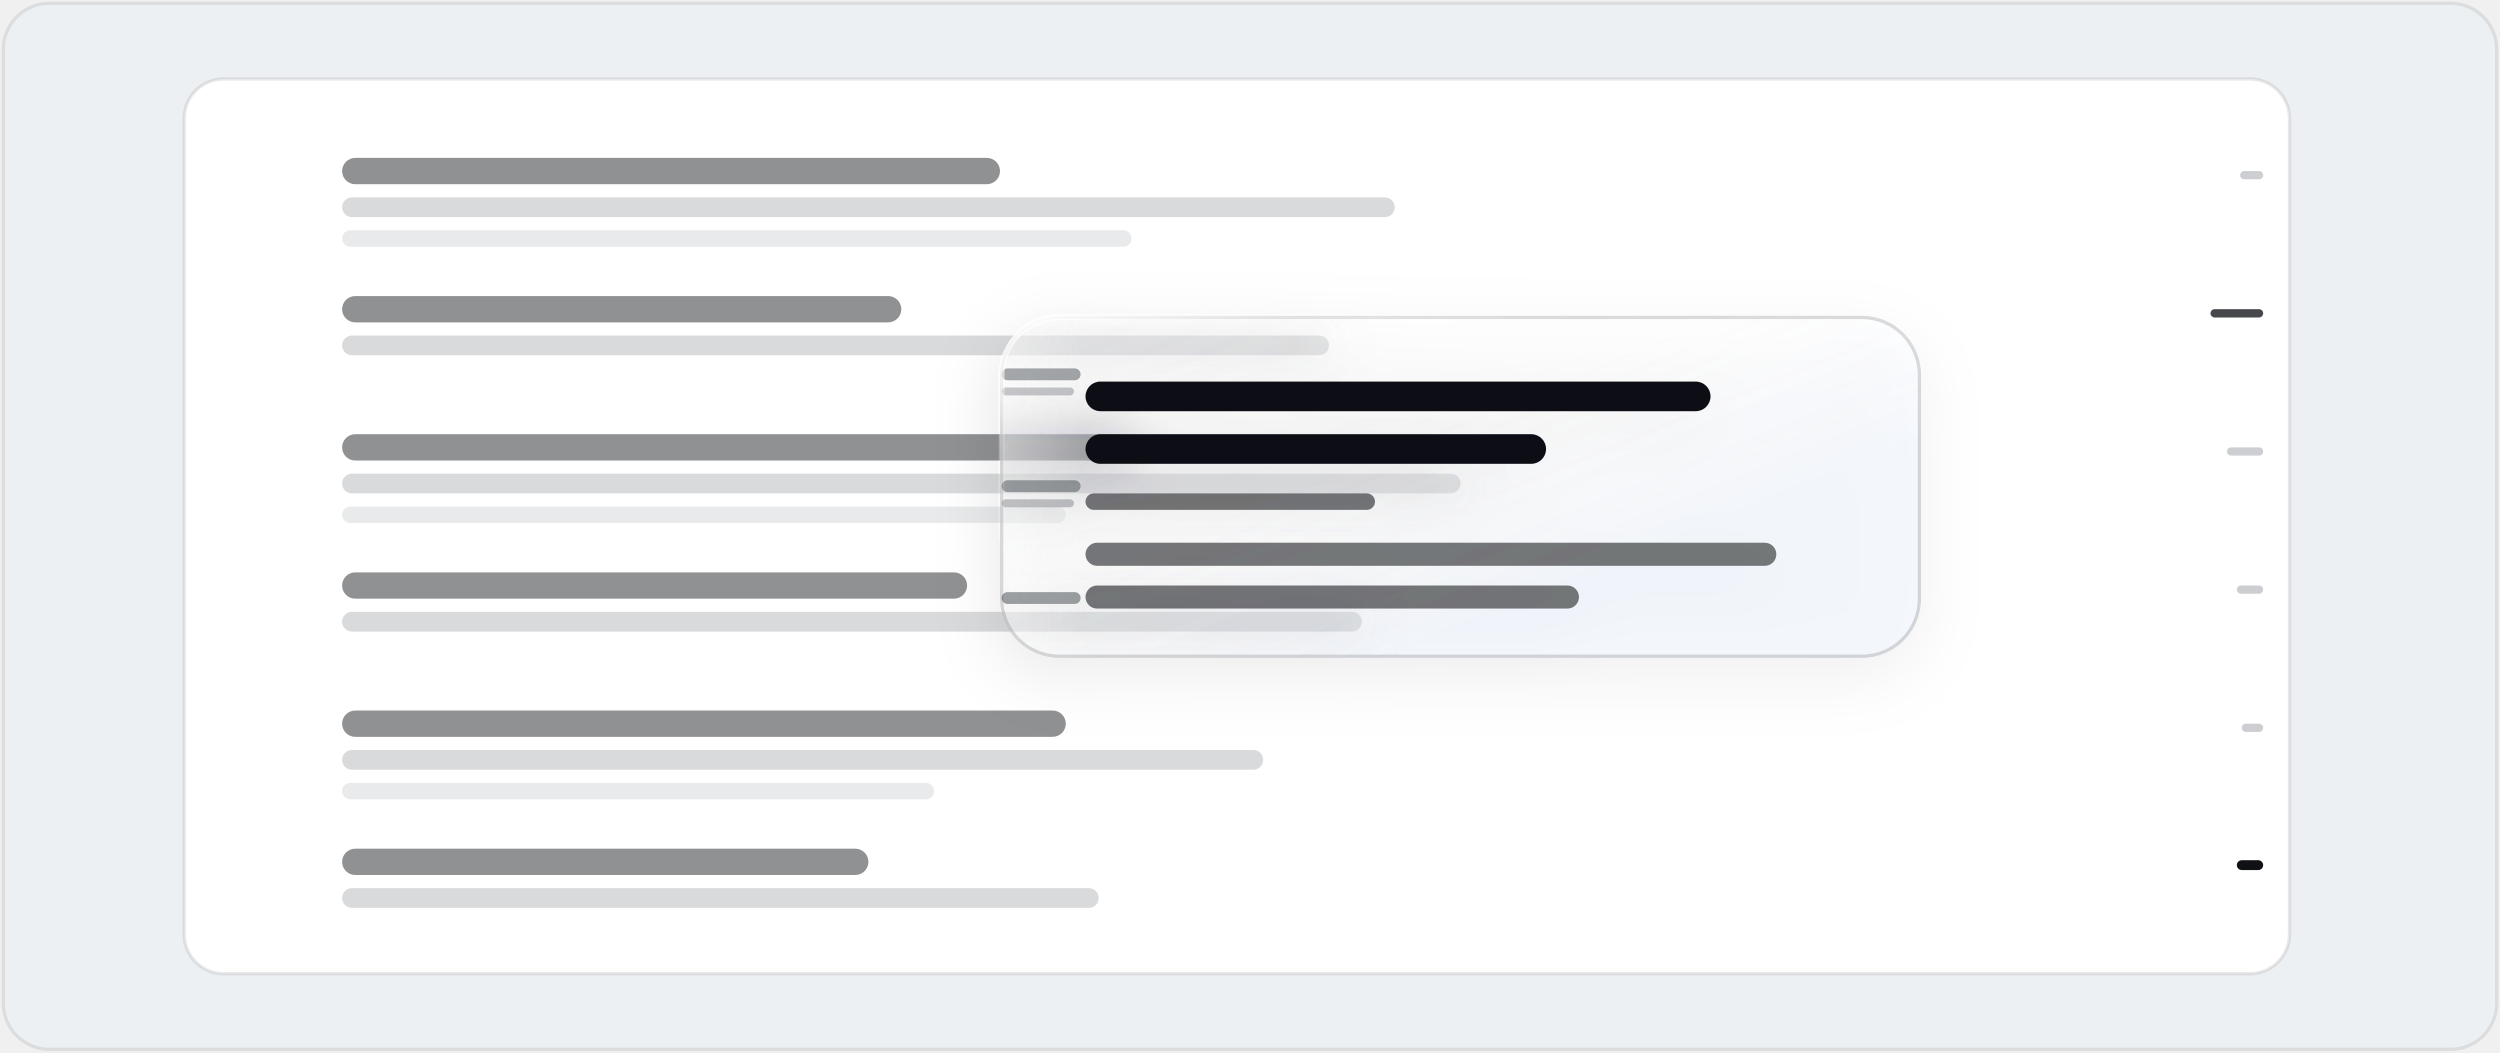
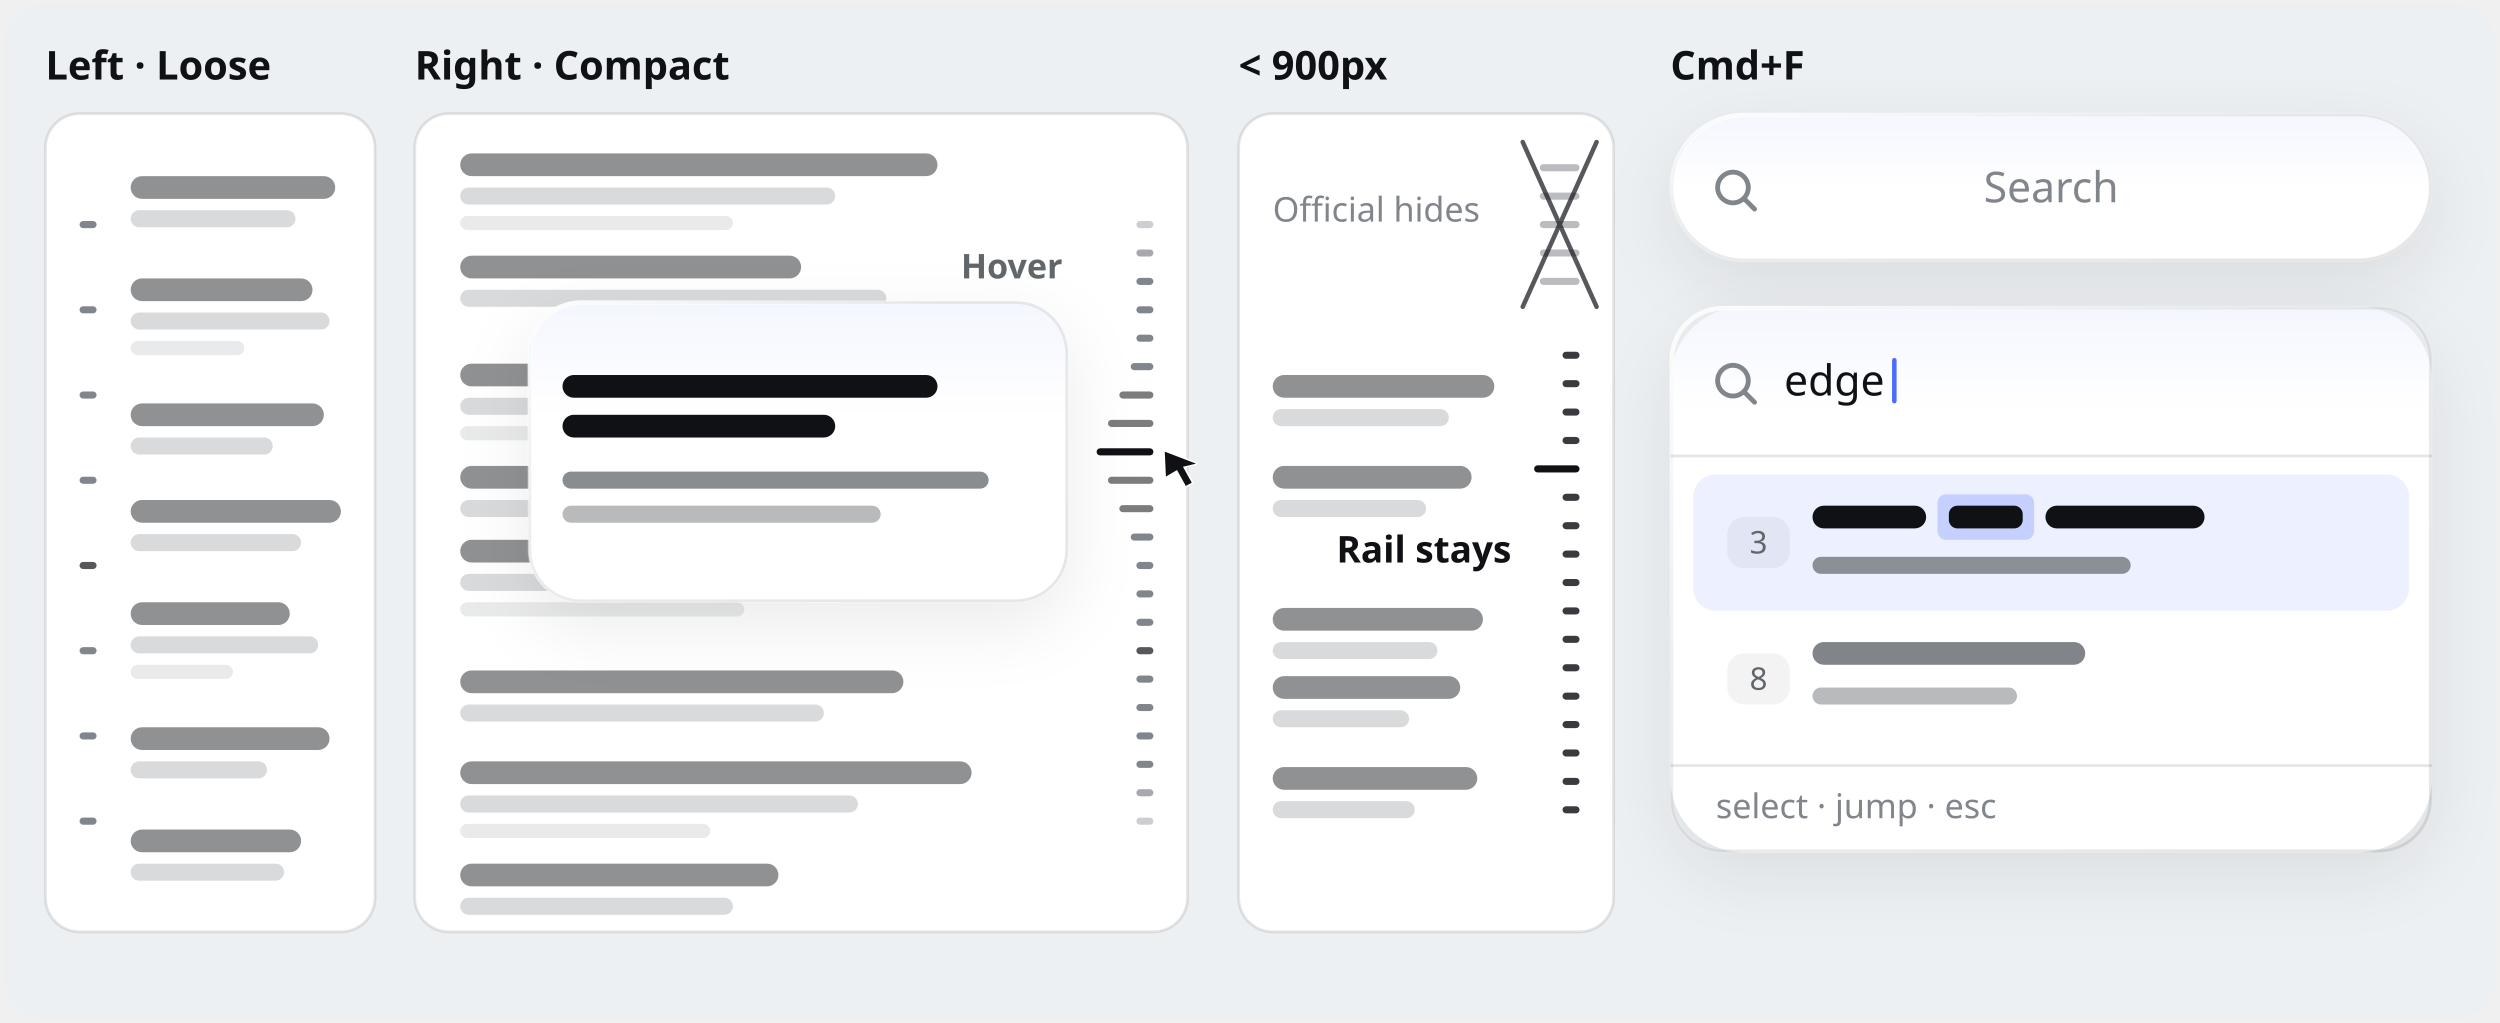
- <svg xmlns="http://www.w3.org/2000/svg" viewBox="0 0 760 320" width="760" height="320" role="img" aria-label="Turn outline rail: hover wave and per-turn liquid-glass preview card">
+ <svg xmlns="http://www.w3.org/2000/svg" viewBox="0 0 880 360" width="880" height="360" role="img" aria-label="Turn rail on the conversation edge with a hover preview. Left or right, compact or loose. Under 900px the official UI hides and the rail stays. Cmd+F opens a 52px capsule into a result card.">
  <style>
-     .scene { fill: #edf0f3; stroke: rgba(0, 0, 0, .08); }
-     .ink   { fill: #0f1115; }
-     .surface { fill: #ffffff; stroke: rgba(0, 0, 0, .09); }
-     .prompt  { fill: rgba(15, 17, 21, .46); }
-     .resp    { fill: rgba(97, 102, 107, .24); }
-     .respDim { fill: rgba(97, 102, 107, .14); }
-     .card    { fill: rgba(255, 255, 255, .28); }
-     .cardSub { fill: rgba(15, 17, 21, .55); }
-     .cardRing { stroke: rgba(0, 0, 0, .14); fill: none; }
-     .glint   { fill: url(#heroGlint); }
-     .sheen   { fill: url(#heroSheen); }
-     .rim     { stroke: url(#heroRim); }
-     .foldBar { fill: rgba(97,102,107,.62); } .foldBar2 { fill: rgba(97,102,107,.38); }
-     .markIdle  { fill: rgba(129, 133, 140, .40); }
-     .markOn    { fill: #0f1115; }
-     .markHot   { fill: rgba(15, 17, 21, .70); }
-     @media (prefers-color-scheme: dark) {
-       .scene { fill: #101113; stroke: rgba(255, 255, 255, .09); }
-       .ink   { fill: #f9fafb; }
-       .surface { fill: #1c1d1f; stroke: rgba(255, 255, 255, .10); }
-       .prompt  { fill: rgba(249, 250, 251, .44); }
-       .resp    { fill: rgba(166, 171, 178, .24); }
-       .respDim { fill: rgba(166, 171, 178, .14); }
-       .card    { fill: rgba(35, 35, 36, .32); }
-       .cardSub { fill: rgba(249, 250, 251, .58); }
-       .cardRing { stroke: rgba(255, 255, 255, .15); fill: none; }
-       .glint   { fill: url(#heroGlintD); }
-       .rim     { stroke: url(#heroRimD); }
-       .foldBar { fill: rgba(166,171,178,.85); } .foldBar2 { fill: rgba(166,171,178,.5); }
-       .markIdle  { fill: rgba(173, 178, 184, .38); }
-       .markOn    { fill: #f9fafb; }
-       .markHot   { fill: #d9dde2; }
-     }
-     text { font-family: ui-sans-serif, system-ui, -apple-system, "Segoe UI", sans-serif; }
+     text { font-family: system-ui, sans-serif; }
+     .scene { fill: #edf0f3; }
+     .col { fill: #fff; stroke: rgba(0,0,0,.1); stroke-width: 1; }
+     .prompt { fill: rgba(15,17,21,.46); }
+     .resp { fill: rgba(97,102,107,.24); }
+     .dim { fill: rgba(97,102,107,.14); }
+     .idle { fill: #81858c; }
+     .on { fill: #0f1115; fill-opacity: .7; }
+     .hot { fill: #0f1115; }
+     .near { fill: #0f1115; fill-opacity: .55; }
+     .stay { fill: #0f1115; fill-opacity: .82; }
+     .ghost { fill: #81858c; fill-opacity: .55; }
+     .ink { fill: #0f1115; }
+     .mute { fill: #81858c; }
+     .sub { fill: #61666b; }
+     .card { fill: #fff; }
  </style>
  <defs>
-     <radialGradient id="heroGlint" gradientUnits="userSpaceOnUse" cx="330" cy="110" r="70" gradientTransform="scale(1,0.5)">
-       <stop offset="0%" stop-color="rgba(255,255,255,.34)" />
-       <stop offset="45%" stop-color="rgba(255,255,255,.09)" />
-       <stop offset="70%" stop-color="rgba(255,255,255,0)" />
-     </radialGradient>
-     <radialGradient id="heroGlintD" gradientUnits="userSpaceOnUse" cx="330" cy="110" r="70" gradientTransform="scale(1,0.5)">
-       <stop offset="0%" stop-color="rgba(255,255,255,.12)" />
-       <stop offset="45%" stop-color="rgba(255,255,255,.05)" />
-       <stop offset="70%" stop-color="rgba(255,255,255,0)" />
-     </radialGradient>
-     <linearGradient id="heroSheen" x1="0" y1="0" x2=".74" y2=".67">
-       <stop offset="0%" stop-color="rgba(255,255,255,.12)" />
-       <stop offset="50%" stop-color="rgba(255,255,255,0)" />
-       <stop offset="100%" stop-color="rgba(120,170,255,.06)" />
+     <filter id="lift" x="-35%" y="-40%" width="170%" height="190%" color-interpolation-filters="sRGB">
+       <feDropShadow dx="0" dy="1" stdDeviation="1" flood-color="#000" flood-opacity=".16" />
+       <feDropShadow dx="0" dy="8" stdDeviation="12" flood-color="#000" flood-opacity=".08" />
+     </filter>
+     <linearGradient id="rim" x1="0" y1="0" x2=".85" y2=".9">
+       <stop offset="0" stop-color="#fff" stop-opacity=".95" />
+       <stop offset=".42" stop-color="#fff" stop-opacity=".28" />
+       <stop offset="1" stop-color="#fff" stop-opacity="0" />
    </linearGradient>
-     <linearGradient id="heroRim" x1="0" y1="0" x2=".74" y2=".67">
-       <stop offset="0%" stop-color="rgba(255,255,255,1)" />
-       <stop offset="22%" stop-color="rgba(255,255,255,.3)" />
-       <stop offset="45%" stop-color="rgba(255,255,255,0)" />
+     <linearGradient id="sheen" x1="0" y1="0" x2="0" y2="1">
+       <stop offset="0" stop-color="#4d6bfe" stop-opacity=".06" />
+       <stop offset="1" stop-color="#4d6bfe" stop-opacity="0" />
    </linearGradient>
-     <linearGradient id="heroRimD" x1="0" y1="0" x2=".74" y2=".67">
-       <stop offset="0%" stop-color="rgba(249,250,251,.72)" />
-       <stop offset="22%" stop-color="rgba(249,250,251,.18)" />
-       <stop offset="45%" stop-color="rgba(249,250,251,0)" />
-     </linearGradient>
-     <linearGradient id="heroFold" x1="0" y1="0" x2="1" y2="0">
-       <stop offset="0%" stop-color="rgba(255,255,255,.34)" />
-       <stop offset="100%" stop-color="rgba(255,255,255,0)" />
-     </linearGradient>
-     <filter id="heroLens">
-       <feGaussianBlur stdDeviation="8" />
-       <feColorMatrix type="saturate" values="1.6" />
-     </filter>
-     <filter id="cardShadow" x="-20%" y="-20%" width="140%" height="150%">
-       <feDropShadow dx="0" dy="6" stdDeviation="10" flood-color="rgba(0,0,0,.18)" flood-opacity="1" />
-     </filter>
-     <clipPath id="clipCard">
-       <rect x="304" y="96" width="280" height="104" rx="18" />
+     <clipPath id="clipPrev">
+       <rect x="186" y="106" width="190" height="106" rx="18.4" />
+     </clipPath>
+     <clipPath id="clipSearch">
+       <rect x="588" y="108" width="268" height="192" rx="26" />
+     </clipPath>
+     <clipPath id="clipCap">
+       <rect x="588" y="40" width="268" height="52" rx="26" />
    </clipPath>
  </defs>
-   <rect class="scene" x="1" y="1" width="758" height="318" rx="14" />
-   <rect class="surface" x="56" y="24" width="640" height="272" rx="12" />
-   <g>
-     <rect class="prompt" x="104" y="48" width="200" height="8" rx="4" />
-     <rect class="resp" x="104" y="60" width="320" height="6" rx="3" />
-     <rect class="respDim" x="104" y="70" width="240" height="5" rx="2.5" />
-     <rect class="prompt" x="104" y="90" width="170" height="8" rx="4" />
-     <rect class="resp" x="104" y="102" width="300" height="6" rx="3" />
-     <rect class="prompt" x="104" y="132" width="240" height="8" rx="4" />
-     <rect class="resp" x="104" y="144" width="340" height="6" rx="3" />
-     <rect class="respDim" x="104" y="154" width="220" height="5" rx="2.5" />
-     <rect class="prompt" x="104" y="174" width="190" height="8" rx="4" />
-     <rect class="resp" x="104" y="186" width="310" height="6" rx="3" />
-     <rect class="prompt" x="104" y="216" width="220" height="8" rx="4" />
-     <rect class="resp" x="104" y="228" width="280" height="6" rx="3" />
-     <rect class="respDim" x="104" y="238" width="180" height="5" rx="2.5" />
-     <rect class="prompt" x="104" y="258" width="160" height="8" rx="4" />
-     <rect class="resp" x="104" y="270" width="230" height="6" rx="3" />
-   </g>
-   <g id="card">
-     <animateTransform attributeName="transform" type="translate" values="0 0; 0 0; 0 38; 0 38; 0 38; 0 38; 0 0" keyTimes="0; .34; .42; .66; .74; .90; 1" dur="4.2s" repeatCount="indefinite" />
-     <animate attributeName="opacity" values="1; 1; 1; 1; 0; 0; 1" keyTimes="0; .34; .42; .66; .74; .90; 1" dur="4.2s" repeatCount="indefinite" />
-     <g filter="url(#cardShadow)">
-       <g clip-path="url(#clipCard)">
-         <g filter="url(#heroLens)">
-           <rect class="prompt" x="104" y="90" width="170" height="8" rx="4" />
-           <rect class="resp" x="104" y="102" width="300" height="6" rx="3" />
-           <rect class="prompt" x="104" y="132" width="240" height="8" rx="4" />
-           <rect class="resp" x="104" y="144" width="340" height="6" rx="3" />
-           <rect class="respDim" x="104" y="154" width="220" height="5" rx="2.5" />
-           <rect class="prompt" x="104" y="174" width="190" height="8" rx="4" />
-           <rect class="resp" x="104" y="186" width="310" height="6" rx="3" />
-         </g>
-         <rect class="card" x="304" y="96" width="280" height="104" rx="18" />
-         <rect x="304" y="96" width="26" height="104" fill="url(#heroFold)" />
-         <rect class="foldBar" x="304.5" y="112" width="24" height="3.6" rx="1.8" />
-         <rect class="foldBar2" x="304.5" y="117.8" width="22" height="2.4" rx="1.2" />
-         <rect class="foldBar" x="304.5" y="146" width="24" height="3.6" rx="1.8" />
-         <rect class="foldBar2" x="304.5" y="151.8" width="22" height="2.4" rx="1.2" />
-         <rect class="foldBar" x="304.5" y="180" width="24" height="3.6" rx="1.8" />
-         <rect class="glint" x="304" y="96" width="280" height="104" rx="18" />
-         <rect class="sheen" x="304" y="96" width="280" height="104" rx="18" />
-       </g>
-       <rect class="cardRing" x="304.5" y="96.5" width="279" height="103" rx="17.5" stroke-width="1" />
-       <rect x="304.5" y="96.5" width="279" height="103" rx="17.5" fill="none" class="rim" stroke-width="1.7" />
-       <rect class="ink" x="330" y="116" width="190" height="9" rx="4.5" />
-       <rect class="ink" x="330" y="132" width="140" height="9" rx="4.5" />
-       <rect class="cardSub" x="330" y="150" width="88" height="5" rx="2.5" />
-       <rect class="cardSub" x="330" y="165" width="210" height="7" rx="3.5" />
-       <rect class="cardSub" x="330" y="178" width="150" height="7" rx="3.5" />
-     </g>
-   </g>
-   <g>
-     <rect class="markIdle" x="681" y="52" width="7" height="2.5" rx="1.25">
-       <animate attributeName="width" values="7;7;9;9;7;7" keyTimes="0;.34;.42;.66;.74;1" dur="4.2s" repeatCount="indefinite" />
-       <animate attributeName="x" values="681;681;679;679;681;681" keyTimes="0;.34;.42;.66;.74;1" dur="4.2s" repeatCount="indefinite" />
-     </rect>
-     <rect class="markIdle" x="672" y="94" width="16" height="2.5" rx="1.25">
-       <animate attributeName="width" values="16;16;14;14;16;16" keyTimes="0;.34;.42;.66;.74;1" dur="4.2s" repeatCount="indefinite" />
-       <animate attributeName="x" values="672;672;674;674;672;672" keyTimes="0;.34;.42;.66;.74;1" dur="4.2s" repeatCount="indefinite" />
-     </rect>
-     <rect class="markHot" x="672" y="94" width="16" height="2.5" rx="1.25">
-       <animate attributeName="opacity" values="1;1;0;0;1;1" keyTimes="0;.34;.42;.66;.74;1" dur="4.2s" repeatCount="indefinite" />
-       <animate attributeName="width" values="16;16;14;14;16;16" keyTimes="0;.34;.42;.66;.74;1" dur="4.2s" repeatCount="indefinite" />
-       <animate attributeName="x" values="672;672;674;674;672;672" keyTimes="0;.34;.42;.66;.74;1" dur="4.2s" repeatCount="indefinite" />
-     </rect>
-     <rect class="markIdle" x="677" y="136" width="11" height="2.5" rx="1.25">
-       <animate attributeName="width" values="11;11;22;22;11;11" keyTimes="0;.34;.42;.66;.74;1" dur="4.2s" repeatCount="indefinite" />
-       <animate attributeName="x" values="677;677;666;666;677;677" keyTimes="0;.34;.42;.66;.74;1" dur="4.2s" repeatCount="indefinite" />
-     </rect>
-     <rect class="markHot" x="677" y="136" width="11" height="2.5" rx="1.25" opacity="0">
-       <animate attributeName="opacity" values="0;0;1;1;0;0" keyTimes="0;.34;.42;.66;.74;1" dur="4.2s" repeatCount="indefinite" />
-       <animate attributeName="width" values="11;11;22;22;11;11" keyTimes="0;.34;.42;.66;.74;1" dur="4.2s" repeatCount="indefinite" />
-       <animate attributeName="x" values="677;677;666;666;677;677" keyTimes="0;.34;.42;.66;.74;1" dur="4.2s" repeatCount="indefinite" />
-     </rect>
-     <rect class="markIdle" x="680" y="178" width="8" height="2.5" rx="1.25">
-       <animate attributeName="width" values="8;8;14;14;8;8" keyTimes="0;.34;.42;.66;.74;1" dur="4.2s" repeatCount="indefinite" />
-       <animate attributeName="x" values="680;680;674;674;680;680" keyTimes="0;.34;.42;.66;.74;1" dur="4.2s" repeatCount="indefinite" />
-     </rect>
-     <rect class="markIdle" x="681.5" y="220" width="6.5" height="2.5" rx="1.25">
-       <animate attributeName="width" values="6.5;6.5;9;9;6.5;6.5" keyTimes="0;.34;.42;.66;.74;1" dur="4.2s" repeatCount="indefinite" />
-       <animate attributeName="x" values="681.5;681.5;679;679;681.5;681.5" keyTimes="0;.34;.42;.66;.74;1" dur="4.2s" repeatCount="indefinite" />
-     </rect>
-     <rect class="markOn" x="680" y="261.5" width="8" height="3" rx="1.5" />
-   </g>
+   <rect class="scene" x="1" y="1" width="878" height="358" rx="16" />
+   <text class="ink" x="16" y="28" font-size="14" font-weight="600">Left · Loose</text>
+   <text class="ink" x="146" y="28" font-size="14" font-weight="600">Right · Compact</text>
+   <text class="ink" x="436" y="28" font-size="14" font-weight="600">&lt; 900px</text>
+   <text class="ink" x="588" y="28" font-size="14" font-weight="600">Cmd+F</text>
+   <rect class="col" x="16" y="40" width="116" height="288" rx="12" />
+   <g>
+     <rect class="prompt" x="46" y="62" width="72" height="8" rx="4" />
+     <rect class="resp" x="46" y="74" width="58" height="6" rx="3" />
+     <rect class="prompt" x="46" y="98" width="64" height="8" rx="4" />
+     <rect class="resp" x="46" y="110" width="70" height="6" rx="3" />
+     <rect class="dim" x="46" y="120" width="40" height="5" rx="2.5" />
+     <rect class="prompt" x="46" y="142" width="68" height="8" rx="4" />
+     <rect class="resp" x="46" y="154" width="50" height="6" rx="3" />
+     <rect class="prompt" x="46" y="176" width="74" height="8" rx="4" />
+     <rect class="resp" x="46" y="188" width="60" height="6" rx="3" />
+     <rect class="prompt" x="46" y="212" width="56" height="8" rx="4" />
+     <rect class="resp" x="46" y="224" width="66" height="6" rx="3" />
+     <rect class="dim" x="46" y="234" width="36" height="5" rx="2.5" />
+     <rect class="prompt" x="46" y="256" width="70" height="8" rx="4" />
+     <rect class="resp" x="46" y="268" width="48" height="6" rx="3" />
+     <rect class="prompt" x="46" y="292" width="60" height="8" rx="4" />
+     <rect class="resp" x="46" y="304" width="54" height="6" rx="3" />
+   </g>
+   <g>
+     <rect class="idle" x="28" y="77.8" width="6" height="2.5" rx="1.25" />
+     <rect class="idle" x="28" y="107.8" width="6" height="2.5" rx="1.25" />
+     <rect class="idle" x="28" y="137.8" width="6" height="2.5" rx="1.25" />
+     <rect class="idle" x="28" y="167.8" width="6" height="2.5" rx="1.25" />
+     <rect class="on" x="28" y="197.8" width="6" height="2.5" rx="1.25" />
+     <rect class="idle" x="28" y="227.8" width="6" height="2.5" rx="1.25" />
+     <rect class="idle" x="28" y="257.8" width="6" height="2.5" rx="1.25" />
+     <rect class="idle" x="28" y="287.8" width="6" height="2.5" rx="1.25" />
+   </g>
+   <rect class="col" x="146" y="40" width="272" height="288" rx="12" />
+   <g>
+     <rect class="prompt" x="162" y="54" width="168" height="8" rx="4" />
+     <rect class="resp" x="162" y="66" width="132" height="6" rx="3" />
+     <rect class="dim" x="162" y="76" width="96" height="5" rx="2.5" />
+     <rect class="prompt" x="162" y="90" width="120" height="8" rx="4" />
+     <rect class="resp" x="162" y="102" width="150" height="6" rx="3" />
+     <rect class="prompt" x="162" y="128" width="200" height="8" rx="4" />
+     <rect class="resp" x="162" y="140" width="176" height="6" rx="3" />
+     <rect class="dim" x="162" y="150" width="110" height="5" rx="2.5" />
+     <rect class="prompt" x="162" y="164" width="188" height="8" rx="4" />
+     <rect class="resp" x="162" y="176" width="150" height="6" rx="3" />
+     <rect class="prompt" x="162" y="190" width="164" height="8" rx="4" />
+     <rect class="resp" x="162" y="202" width="190" height="6" rx="3" />
+     <rect class="dim" x="162" y="212" width="100" height="5" rx="2.5" />
+     <rect class="prompt" x="162" y="236" width="156" height="8" rx="4" />
+     <rect class="resp" x="162" y="248" width="128" height="6" rx="3" />
+     <rect class="prompt" x="162" y="268" width="180" height="8" rx="4" />
+     <rect class="resp" x="162" y="280" width="140" height="6" rx="3" />
+     <rect class="dim" x="162" y="290" width="88" height="5" rx="2.5" />
+     <rect class="prompt" x="162" y="304" width="112" height="8" rx="4" />
+     <rect class="resp" x="162" y="316" width="96" height="6" rx="3" />
+   </g>
+   <text class="sub" x="374" y="98" text-anchor="end" font-size="12" font-weight="600">Hover</text>
+   <g filter="url(#lift)">
+     <rect class="card" x="186" y="106" width="190" height="106" rx="18.4" />
+   </g>
+   <g clip-path="url(#clipPrev)">
+     <rect fill="url(#sheen)" x="186" y="106" width="190" height="40" />
+   </g>
+   <rect x="186.5" y="106.5" width="189" height="105" rx="18" fill="none" stroke="rgba(0,0,0,.1)" stroke-width="1" />
+   <rect x="186.5" y="106.5" width="189" height="105" rx="18" fill="none" stroke="url(#rim)" stroke-width="1.6" />
+   <g>
+     <rect class="ink" x="198" y="132" width="132" height="8" rx="4" />
+     <rect class="ink" x="198" y="146" width="96" height="8" rx="4" />
+     <rect class="sub" x="198" y="166" width="150" height="6" rx="3" opacity=".75" />
+     <rect class="sub" x="198" y="178" width="112" height="6" rx="3" opacity=".45" />
+   </g>
+   <g>
+     <rect class="idle" x="400" y="77.8" width="6" height="2.5" rx="1.25" opacity=".4" />
+     <rect class="idle" x="400" y="87.8" width="6" height="2.5" rx="1.25" opacity=".7" />
+     <rect class="idle" x="400" y="97.8" width="6" height="2.5" rx="1.25" />
+     <rect class="idle" x="400" y="107.8" width="6" height="2.5" rx="1.25" />
+     <rect class="idle" x="400" y="117.8" width="6" height="2.5" rx="1.25" />
+     <rect class="idle" x="398" y="127.8" width="8" height="2.5" rx="1.25" />
+     <rect class="near" x="394" y="137.8" width="12" height="2.5" rx="1.25" />
+     <rect class="near" x="390" y="147.8" width="16" height="2.5" rx="1.25" />
+     <rect class="hot" x="386" y="157.8" width="20" height="2.5" rx="1.25" />
+     <rect class="near" x="390" y="167.8" width="16" height="2.5" rx="1.25" />
+     <rect class="near" x="394" y="177.8" width="12" height="2.5" rx="1.25" />
+     <rect class="idle" x="398" y="187.8" width="8" height="2.5" rx="1.25" />
+     <rect class="idle" x="400" y="197.8" width="6" height="2.5" rx="1.25" />
+     <rect class="idle" x="400" y="207.8" width="6" height="2.5" rx="1.25" />
+     <rect class="idle" x="400" y="217.8" width="6" height="2.5" rx="1.25" />
+     <rect class="on" x="400" y="227.8" width="6" height="2.5" rx="1.25" />
+     <rect class="idle" x="400" y="237.8" width="6" height="2.5" rx="1.25" />
+     <rect class="idle" x="400" y="247.8" width="6" height="2.5" rx="1.25" />
+     <rect class="idle" x="400" y="257.8" width="6" height="2.5" rx="1.25" />
+     <rect class="idle" x="400" y="267.8" width="6" height="2.5" rx="1.25" />
+     <rect class="idle" x="400" y="277.8" width="6" height="2.5" rx="1.25" opacity=".7" />
+     <rect class="idle" x="400" y="287.8" width="6" height="2.5" rx="1.25" opacity=".4" />
+   </g>
+   <path d="M410 159 l11 4.2-4.6 1.1 3.1 5.6-2.1 1.15-3.1-5.6-3.9 2.3z" fill="#0f1115" stroke="#fff" stroke-width="1.15" stroke-linejoin="round" paint-order="stroke" />
+   <rect class="col" x="436" y="40" width="132" height="288" rx="12" />
+   <text class="mute" x="448" y="78" font-size="12" font-weight="500">Official hides</text>
+   <g>
+     <rect class="ghost" x="542" y="57.8" width="14" height="2.5" rx="1.25" />
+     <rect class="ghost" x="542" y="67.8" width="14" height="2.5" rx="1.25" />
+     <rect class="ghost" x="542" y="77.8" width="14" height="2.5" rx="1.25" />
+     <rect class="ghost" x="542" y="87.8" width="14" height="2.5" rx="1.25" />
+     <rect class="ghost" x="542" y="97.8" width="14" height="2.5" rx="1.25" />
+   </g>
+   <g stroke="#0f1115" stroke-width="1.6" stroke-linecap="round" fill="none" opacity=".7">
+     <line x1="536" y1="50" x2="562" y2="108" />
+     <line x1="562" y1="50" x2="536" y2="108" />
+   </g>
+   <g>
+     <rect class="prompt" x="448" y="132" width="78" height="8" rx="4" />
+     <rect class="resp" x="448" y="144" width="62" height="6" rx="3" />
+     <rect class="prompt" x="448" y="164" width="70" height="8" rx="4" />
+     <rect class="resp" x="448" y="176" width="54" height="6" rx="3" />
+     <rect class="prompt" x="448" y="214" width="74" height="8" rx="4" />
+     <rect class="resp" x="448" y="226" width="58" height="6" rx="3" />
+     <rect class="prompt" x="448" y="238" width="66" height="8" rx="4" />
+     <rect class="resp" x="448" y="250" width="48" height="6" rx="3" />
+     <rect class="prompt" x="448" y="270" width="72" height="8" rx="4" />
+     <rect class="resp" x="448" y="282" width="50" height="6" rx="3" />
+   </g>
+   <g>
+     <rect class="stay" x="550" y="123.8" width="6" height="2.5" rx="1.25" />
+     <rect class="stay" x="550" y="133.8" width="6" height="2.5" rx="1.25" />
+     <rect class="stay" x="550" y="143.8" width="6" height="2.5" rx="1.25" />
+     <rect class="stay" x="550" y="153.8" width="6" height="2.5" rx="1.25" />
+     <rect class="hot" x="540" y="163.8" width="16" height="2.5" rx="1.25" />
+     <rect class="stay" x="550" y="173.8" width="6" height="2.5" rx="1.25" />
+     <rect class="stay" x="550" y="183.8" width="6" height="2.5" rx="1.25" />
+     <rect class="stay" x="550" y="193.8" width="6" height="2.5" rx="1.25" />
+     <rect class="stay" x="550" y="203.8" width="6" height="2.5" rx="1.25" />
+     <rect class="stay" x="550" y="213.8" width="6" height="2.5" rx="1.25" />
+     <rect class="stay" x="550" y="223.8" width="6" height="2.5" rx="1.25" />
+     <rect class="stay" x="550" y="233.8" width="6" height="2.5" rx="1.25" />
+     <rect class="stay" x="550" y="243.8" width="6" height="2.5" rx="1.25" />
+     <rect class="stay" x="550" y="253.8" width="6" height="2.5" rx="1.25" />
+     <rect class="stay" x="550" y="263.8" width="6" height="2.5" rx="1.25" />
+     <rect class="stay" x="550" y="273.8" width="6" height="2.5" rx="1.25" />
+     <rect class="stay" x="550" y="283.8" width="6" height="2.5" rx="1.25" />
+   </g>
+   <text class="ink" x="532" y="198" text-anchor="end" font-size="13" font-weight="600">Rail stays</text>
+   <g filter="url(#lift)">
+     <rect class="card" x="588" y="40" width="268" height="52" rx="26" />
+   </g>
+   <g clip-path="url(#clipCap)">
+     <rect fill="url(#sheen)" x="588" y="40" width="268" height="26" />
+   </g>
+   <rect x="588.5" y="40.5" width="267" height="51" rx="25.5" fill="none" stroke="rgba(0,0,0,.1)" />
+   <rect x="588.5" y="40.5" width="267" height="51" rx="25.5" fill="none" stroke="url(#rim)" stroke-width="1.6" />
+   <g fill="none" stroke="#81858c" stroke-width="1.7" stroke-linecap="round">
+     <circle cx="610" cy="66" r="5.4" />
+     <path d="M614.2 70.2 L617.6 73.6" />
+   </g>
+   <text class="mute" x="722" y="66" text-anchor="middle" dominant-baseline="middle" font-size="15">Search</text>
+   <g filter="url(#lift)">
+     <rect class="card" x="588" y="108" width="268" height="192" rx="26" />
+   </g>
+   <g clip-path="url(#clipSearch)">
+     <rect fill="url(#sheen)" x="588" y="108" width="268" height="36" />
+   </g>
+   <rect x="588.5" y="108.5" width="267" height="191" rx="18" fill="none" stroke="rgba(0,0,0,.1)" />
+   <rect x="588.5" y="108.5" width="267" height="191" rx="18" fill="none" stroke="url(#rim)" stroke-width="1.6" />
+   <g fill="none" stroke="#81858c" stroke-width="1.7" stroke-linecap="round">
+     <circle cx="610" cy="134" r="5.4" />
+     <path d="M614.2 138.2 L617.6 141.6" />
+   </g>
+   <text class="ink" x="628" y="134" dominant-baseline="middle" font-size="15">edge</text>
+   <rect fill="#4d6bfe" x="666" y="126" width="1.6" height="16" rx=".8" />
+   <line x1="588" y1="160.5" x2="856" y2="160.5" stroke="rgba(0,0,0,.1)" />
+   <rect x="596" y="167" width="252" height="48" rx="8" fill="rgba(77,107,254,.1)" />
+   <rect x="608" y="182" width="22" height="18" rx="6" fill="rgba(0,0,0,.05)" />
+   <text class="sub" x="619" y="191" text-anchor="middle" dominant-baseline="middle" font-size="11" font-weight="500">3</text>
+   <rect class="ink" x="638" y="178" width="40" height="8" rx="4" />
+   <rect x="682" y="174" width="34" height="16" rx="3" fill="rgba(77,107,254,.24)" />
+   <rect class="ink" x="686" y="178" width="26" height="8" rx="3" />
+   <rect class="ink" x="720" y="178" width="56" height="8" rx="4" />
+   <rect class="sub" x="638" y="196" width="112" height="6" rx="3" opacity=".7" />
+   <rect x="608" y="230" width="22" height="18" rx="6" fill="rgba(0,0,0,.05)" />
+   <text class="sub" x="619" y="239" text-anchor="middle" dominant-baseline="middle" font-size="11" font-weight="500">8</text>
+   <rect class="sub" x="638" y="226" width="96" height="8" rx="4" opacity=".8" />
+   <rect class="sub" x="638" y="242" width="72" height="6" rx="3" opacity=".45" />
+   <line x1="588" y1="269.5" x2="856" y2="269.5" stroke="rgba(0,0,0,.1)" />
+   <text class="mute" x="604" y="288" font-size="12">select · jump · esc</text>
</svg>
